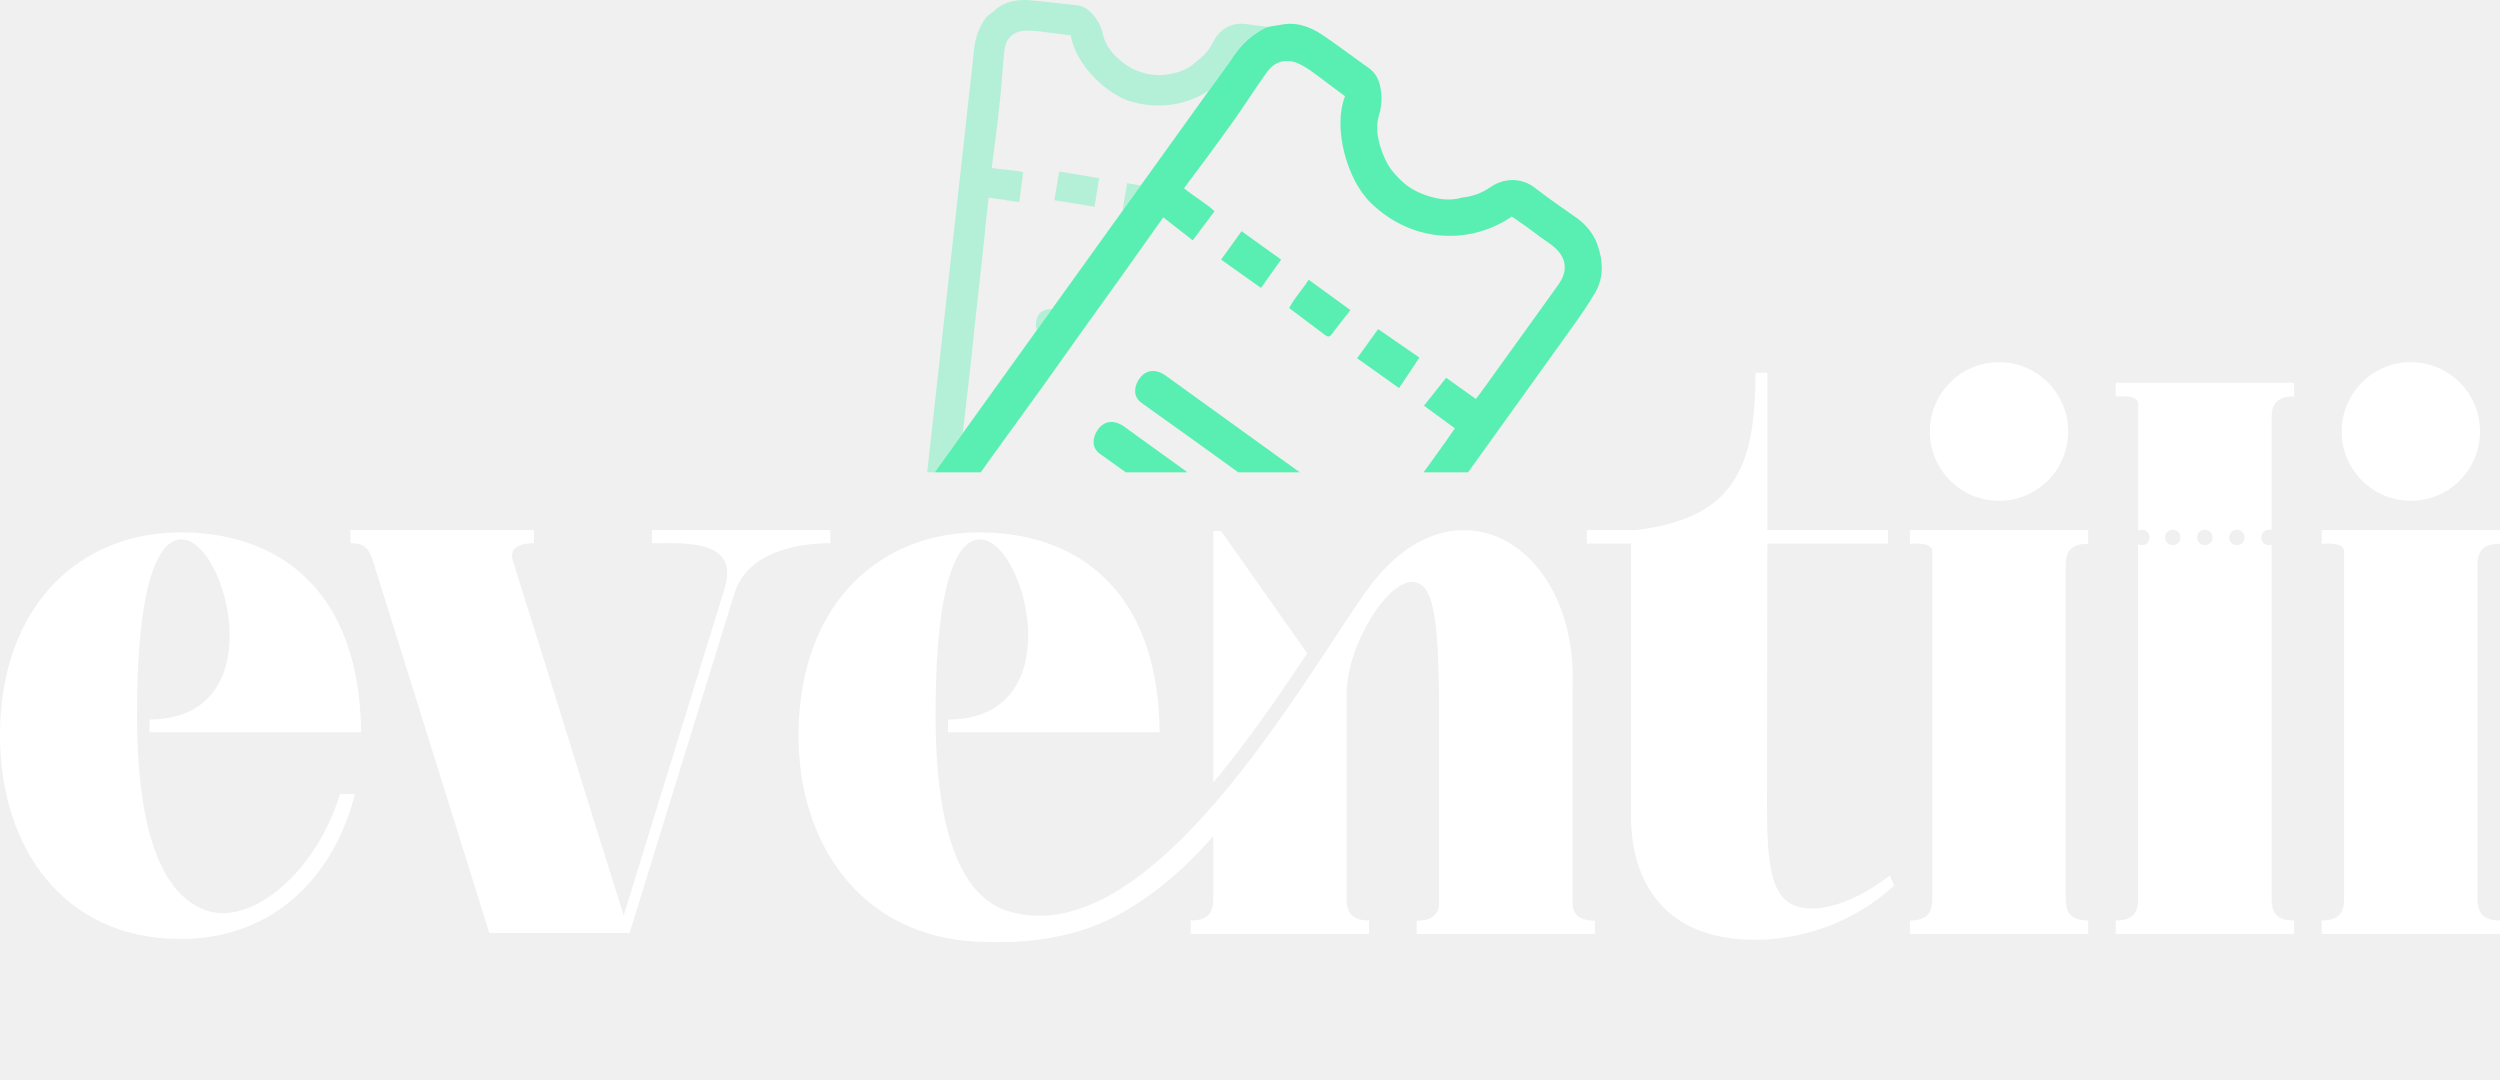
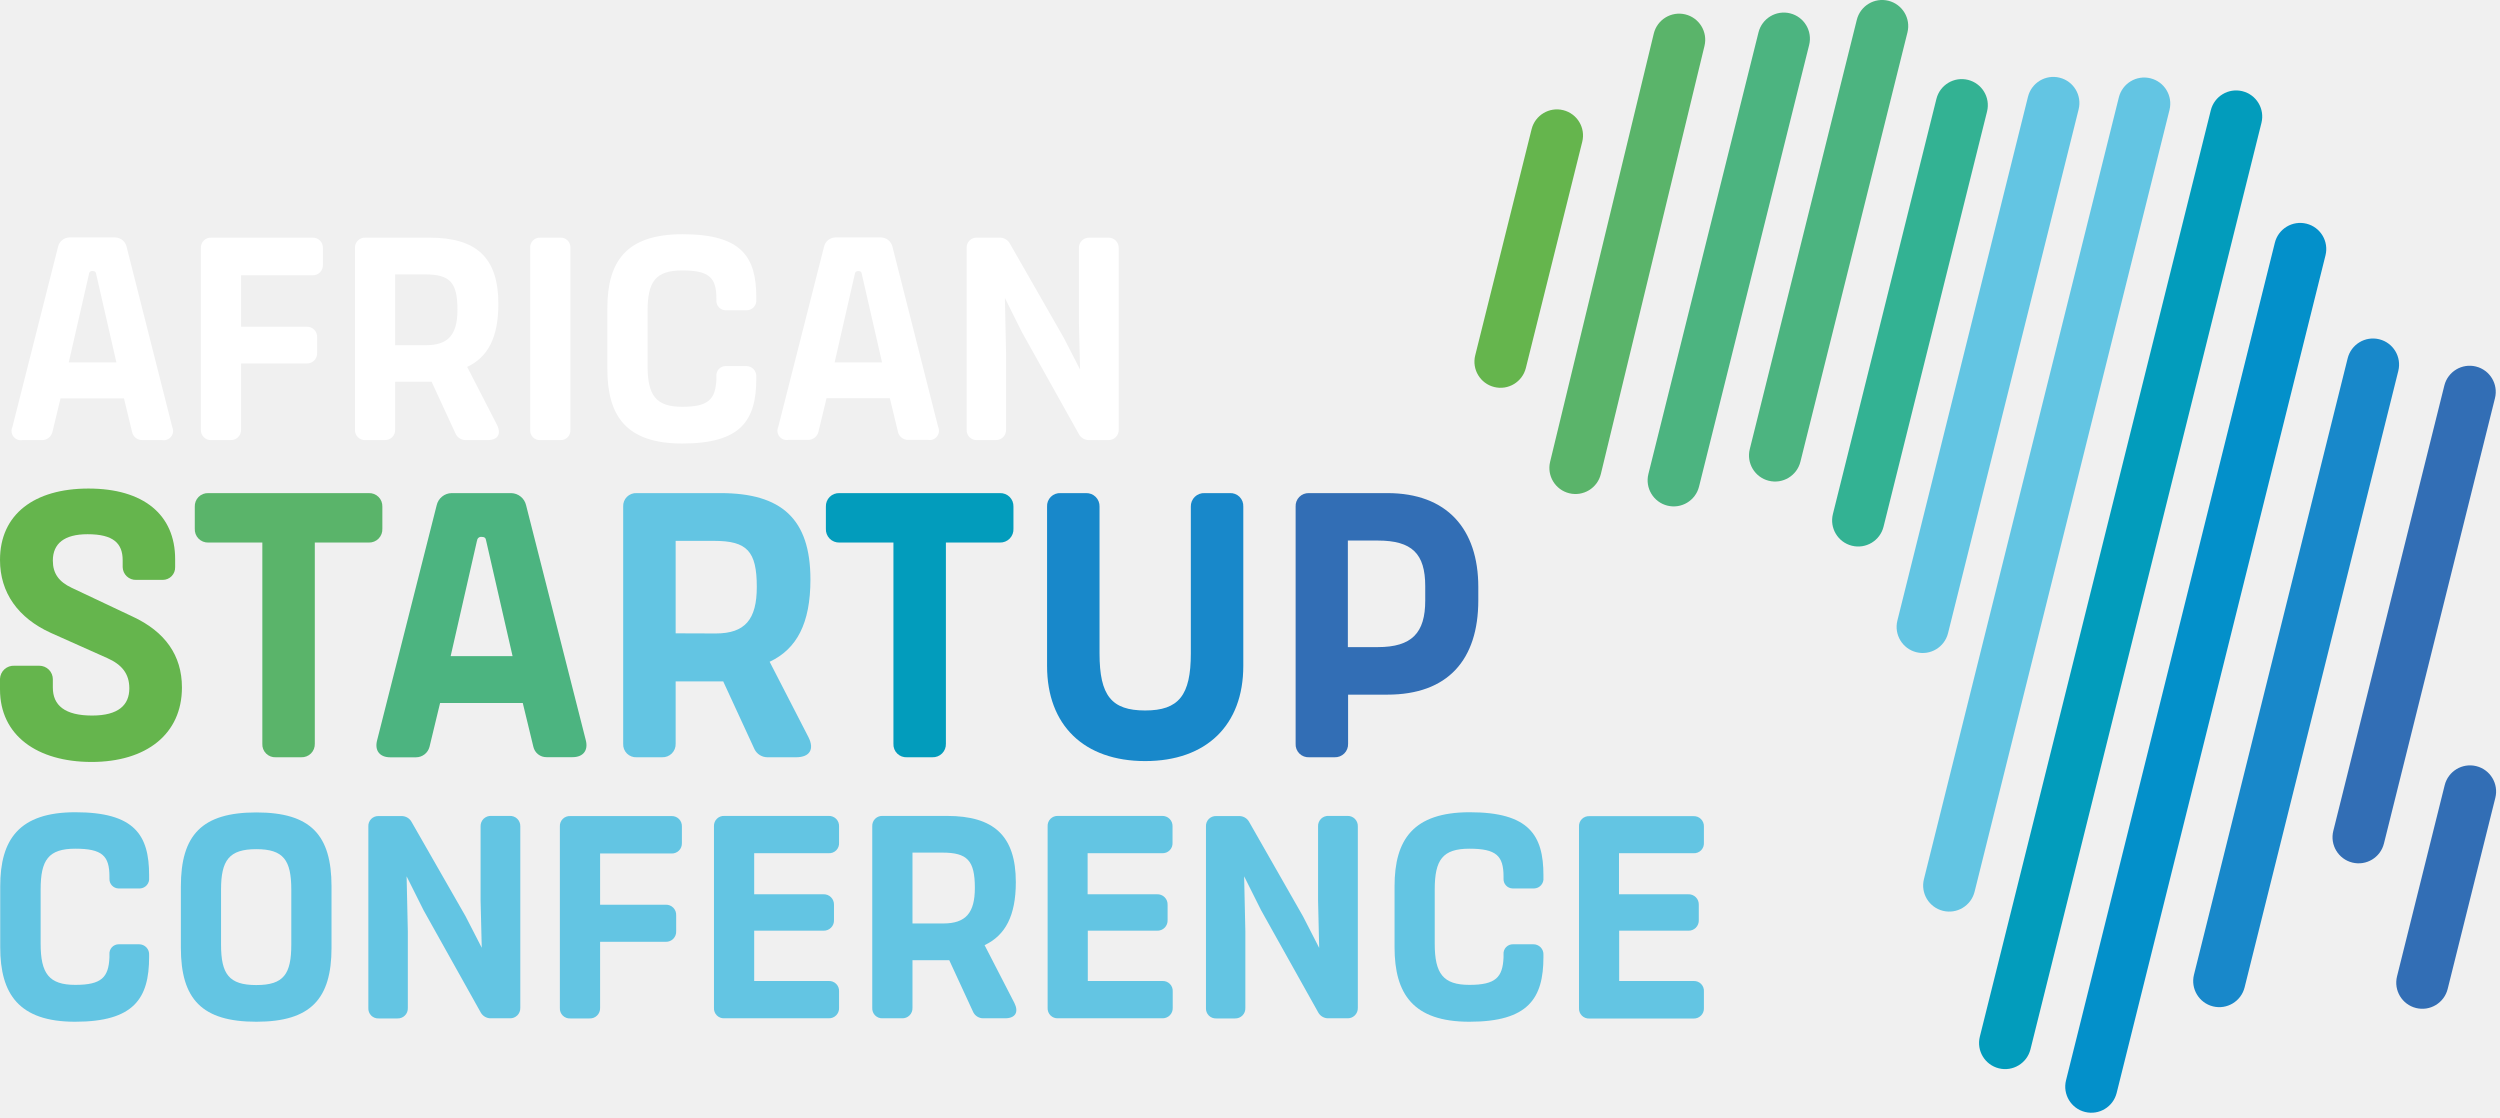
- <svg xmlns="http://www.w3.org/2000/svg" width="220" height="95" viewBox="0 0 220 95" fill="none">
-   <g id="eventily  blanc">
-     <path id="Vector" d="M31.232 69.885C29.488 76.821 24.33 82.629 15.891 82.629C5.494 82.629 0 74.472 0 64.753C0 54.319 5.789 48.141 13.362 47.03C14.967 46.794 16.753 46.799 18.36 46.994C25.893 47.909 31.671 53.189 31.778 64.439H13.152V63.314C24.048 63.314 20.073 47.844 16.116 47.472C14.091 47.281 12.056 50.792 12.056 62.896C12.056 68.42 12.648 78.411 18.324 80.171C22.209 81.374 27.852 76.725 29.912 69.885H31.232Z" fill="white" />
-     <path id="Vector_2" d="M43.061 82.101L32.822 49.371C32.405 48.034 31.811 47.802 30.844 47.802V46.647H46.984V47.802C45.857 47.802 44.748 48.142 45.138 49.373C49.788 64.118 50.236 65.812 54.885 80.557C59.19 66.624 59.455 65.74 63.759 51.807C65.105 47.448 60.284 47.802 57.375 47.802V46.647H73.069V47.802C69.857 47.802 65.708 48.724 64.626 52.225L55.405 82.102H43.06L43.061 82.101Z" fill="white" />
-     <path id="Vector_3" d="M70.27 64.753C70.27 54.319 76.059 48.141 83.632 47.03C85.237 46.794 87.023 46.8 88.631 46.994C96.163 47.909 101.943 53.189 102.048 64.439H83.424V63.314C94.319 63.314 90.344 47.844 86.387 47.472C84.362 47.281 82.327 50.793 82.327 62.896C82.327 68.39 82.929 78.391 88.69 80.171C101.205 84.035 114.566 60.006 120.126 52.172C127.759 41.228 138.932 47.878 138.383 60.553V79.459C138.383 80.738 139.395 81.028 140.36 81.028V82.184H124.665V81.028C125.793 81.028 126.644 80.594 126.644 79.459C126.644 74.809 126.644 68.975 126.642 64.325V63.25C126.642 54.301 126.163 51.541 124.487 51.229C122.238 50.81 118.508 56.775 118.508 61.001V79.04C118.508 80.226 118.866 81.002 120.485 81.002V82.184H104.791V81.002C106.408 81.002 106.768 80.226 106.768 79.04V73.571C103.777 77.061 99.9 80.167 96.001 81.587C92.796 82.755 89.399 83.03 86.013 82.872C75.722 82.39 70.271 74.215 70.271 64.753H70.27ZM106.767 46.729H107.454L108.446 48.136L111.715 52.776L114.209 56.316L115.034 57.488C112.7 61.012 109.867 65.148 106.767 68.866V46.729Z" fill="white" />
-     <path id="Vector_4" d="M154.482 32.8H155.524V46.645H166.152V47.834H155.524C155.524 55.657 155.497 63.456 155.497 71.267C155.497 76.043 155.947 78.46 157.432 79.433C158.987 80.453 162.327 80.095 166.3 77.051L166.689 77.91C162.911 81.465 157.495 83.149 152.595 82.605C145.918 81.862 143.289 76.938 143.541 71.005V47.834H139.642V46.645H143.971C152.663 45.606 154.482 41.083 154.482 32.8Z" fill="white" />
-     <path id="Vector_5" d="M181.783 79.041C181.783 80.227 182.143 81.003 183.76 81.003V82.186H168.067V81.003C169.684 81.003 170.045 80.227 170.045 79.041V48.528C170.045 47.672 168.399 47.85 168.067 47.85V46.645H183.76V47.85C182.085 47.85 181.783 48.696 181.783 49.749V79.041ZM175.914 31.87C179.277 31.87 182.002 34.602 182.002 37.97C182.002 41.339 179.277 44.07 175.914 44.07C172.551 44.07 169.827 41.339 169.827 37.97C169.827 34.602 172.553 31.87 175.914 31.87Z" fill="white" />
-     <path id="Vector_6" d="M218.023 79.041C218.023 80.227 218.382 81.003 220 81.003V82.186H204.306V81.003C205.924 81.003 206.285 80.227 206.285 79.041V48.528C206.285 47.672 204.638 47.85 204.306 47.85V46.645H220V47.85C218.324 47.85 218.023 48.696 218.023 49.749V79.041ZM212.154 31.87C215.516 31.87 218.242 34.602 218.242 37.97C218.242 41.339 215.516 44.07 212.154 44.07C208.791 44.07 206.067 41.339 206.067 37.97C206.067 34.602 208.792 31.87 212.154 31.87Z" fill="white" />
-     <path id="Vector_7" d="M201.88 34.883V33.679H186.187V34.883C186.517 34.883 188.164 34.706 188.164 35.562V46.702C188.261 46.648 188.373 46.614 188.493 46.614C188.867 46.614 189.171 46.917 189.171 47.293C189.171 47.669 188.868 47.972 188.493 47.972C188.374 47.972 188.262 47.938 188.164 47.884V47.972H188.148V79.431C188.064 80.394 187.62 81.004 186.187 81.004V82.187H201.88V81.004C200.364 81.004 199.953 80.323 199.908 79.26V47.972H199.903V47.927C199.829 47.955 199.75 47.972 199.666 47.972C199.293 47.972 198.989 47.669 198.989 47.293C198.989 46.917 199.291 46.614 199.666 46.614C199.75 46.614 199.83 46.631 199.903 46.659V36.783C199.903 35.731 200.203 34.883 201.88 34.883ZM191.202 47.971C190.828 47.971 190.524 47.667 190.524 47.292C190.524 46.916 190.827 46.613 191.202 46.613C191.576 46.613 191.879 46.916 191.879 47.292C191.879 47.667 191.576 47.971 191.202 47.971ZM194.024 47.971C193.65 47.971 193.346 47.667 193.346 47.292C193.346 46.916 193.649 46.613 194.024 46.613C194.398 46.613 194.701 46.916 194.701 47.292C194.701 47.667 194.398 47.971 194.024 47.971ZM196.845 47.971C196.472 47.971 196.168 47.667 196.168 47.292C196.168 46.916 196.471 46.613 196.845 46.613C197.22 46.613 197.523 46.916 197.523 47.292C197.523 47.667 197.22 47.971 196.845 47.971Z" fill="white" />
-     <g id="Group" opacity="0.4">
-       <path id="Vector_8" d="M96.726 15.682C95.57 15.488 94.388 15.29 93.213 15.094C93.073 15.925 92.929 16.771 92.784 17.622C93.944 17.81 95.115 17.999 96.315 18.192C96.454 17.341 96.59 16.509 96.726 15.682Z" fill="#59EFB2" />
-       <path id="Vector_9" d="M85.368 32.533C85.556 30.85 85.722 29.164 85.904 27.479C86.074 25.908 86.256 24.337 86.425 22.766C86.616 21.003 86.798 19.239 86.993 17.385C87.907 17.523 88.772 17.651 89.696 17.79C89.816 16.88 89.924 16.052 90.041 15.148C89.171 14.949 88.258 14.948 87.269 14.785C87.392 13.837 87.521 12.889 87.636 11.939C87.781 10.743 87.929 9.546 88.046 8.346C88.173 7.054 88.241 5.756 88.384 4.466C88.444 3.923 88.62 3.405 89.123 3.049C89.595 2.714 90.12 2.684 90.648 2.695C91.155 2.707 91.66 2.789 92.166 2.851C92.857 2.935 93.549 3.029 94.236 3.117C94.586 5.581 97.35 8.362 99.689 8.983C102.22 9.655 104.561 9.158 106.366 7.975C107.137 6.903 107.924 5.842 108.67 4.753C109.351 3.759 110.239 3.005 111.288 2.459C111.374 2.415 111.465 2.382 111.559 2.356C110.907 2.286 110.258 2.208 109.609 2.115C108.324 1.931 107.267 2.662 106.781 3.652C106.435 4.356 105.988 4.903 105.317 5.375C104.557 6.153 103.552 6.463 102.437 6.587C101.563 6.685 100.746 6.494 99.975 6.193C99.391 5.965 98.844 5.564 98.377 5.134C97.781 4.584 97.268 3.922 97.083 3.105C96.909 2.333 96.562 1.674 96.025 1.115C95.671 0.747 95.244 0.51 94.714 0.457C93.349 0.321 91.989 0.13 90.622 0.021C89.485 -0.07 88.4 0.122 87.507 0.93C87.23 1.181 86.866 1.371 86.669 1.673C86.132 2.498 85.796 3.408 85.708 4.407C85.607 5.547 85.462 6.685 85.336 7.824C84.534 15.048 83.733 22.272 82.932 29.496C82.485 33.519 82.036 37.541 81.591 41.564H82.235C83.066 40.406 83.899 39.248 84.73 38.09C84.94 36.238 85.162 34.387 85.367 32.535L85.368 32.533Z" fill="#59EFB2" />
-       <g id="Group_2">
-         <path id="Vector_10" d="M100.387 16.324C99.987 16.255 99.587 16.186 99.183 16.117C99.093 16.935 98.847 17.738 98.821 18.504C99.343 17.777 99.866 17.05 100.388 16.324H100.387Z" fill="#59EFB2" />
-         <path id="Vector_11" d="M102.372 19.129C102.356 19.153 102.341 19.175 102.324 19.197C102.349 19.183 102.368 19.164 102.386 19.14C102.381 19.136 102.377 19.133 102.372 19.129Z" fill="#59EFB2" />
-       </g>
-       <path id="Vector_12" d="M92.574 27.198C91.792 27.155 91.254 27.572 91.17 28.37C91.146 28.606 91.163 28.846 91.235 29.061C91.682 28.441 92.127 27.819 92.574 27.198Z" fill="#59EFB2" />
-     </g>
-     <g id="Group_3">
-       <path id="Vector_13" d="M102.59 33.061C101.682 32.407 100.765 32.524 100.2 33.424C99.794 34.07 99.702 34.918 100.457 35.458C102.082 36.617 103.706 37.775 105.325 38.94C106.539 39.813 107.75 40.689 108.963 41.563H114.377C113.551 40.97 112.725 40.374 111.9 39.778C108.797 37.539 105.695 35.297 102.59 33.061Z" fill="#59EFB2" />
-       <path id="Vector_14" d="M96.544 37.909C96.138 38.555 96.046 39.403 96.801 39.942C97.558 40.482 98.312 41.023 99.069 41.564H104.502C102.647 40.225 100.792 38.884 98.934 37.547C98.025 36.892 97.109 37.01 96.544 37.91V37.909Z" fill="#59EFB2" />
-       <path id="Vector_15" d="M113.449 27.11C114.481 27.887 115.437 28.602 116.388 29.323C116.935 29.739 116.993 29.733 117.381 29.152C117.403 29.119 117.429 29.089 117.453 29.059C117.91 28.474 118.368 27.889 118.839 27.287C117.563 26.361 116.384 25.507 115.161 24.619C114.608 25.491 113.877 26.253 113.449 27.11Z" fill="#59EFB2" />
-       <path id="Vector_16" d="M119.425 31.527C120.665 32.409 121.847 33.249 123.116 34.153C123.715 33.255 124.285 32.403 124.91 31.467C123.724 30.65 122.506 29.811 121.275 28.962C120.68 29.789 120.054 30.657 119.425 31.529V31.527Z" fill="#59EFB2" />
-       <path id="Vector_17" d="M109.257 20.346C108.666 21.168 108.063 22.006 107.458 22.848C108.611 23.666 109.775 24.491 110.967 25.337C111.568 24.492 112.154 23.666 112.737 22.845C111.593 22.023 110.421 21.181 109.257 20.346Z" fill="#59EFB2" />
-       <path id="Vector_18" d="M140.573 21.524C140.241 20.606 139.6 19.768 138.733 19.168C137.488 18.308 136.252 17.436 135.053 16.514C133.816 15.562 132.278 15.701 131.185 16.451C130.409 16.984 129.617 17.292 128.636 17.39C127.383 17.755 126.147 17.484 124.906 16.955C123.933 16.541 123.19 15.857 122.558 15.085C122.081 14.502 121.745 13.757 121.509 13.031C121.208 12.102 121.062 11.105 121.35 10.141C121.623 9.23 121.647 8.336 121.414 7.431C121.261 6.836 120.954 6.336 120.429 5.967C119.08 5.017 117.768 4.013 116.402 3.091C115.263 2.323 114.015 1.881 112.604 2.2C112.165 2.299 111.673 2.282 111.289 2.482C110.24 3.028 109.353 3.782 108.671 4.776C107.893 5.911 107.071 7.017 106.268 8.134C101.173 15.227 96.078 22.319 90.982 29.411C88.072 33.462 85.161 37.512 82.252 41.563H86.308C86.627 41.113 86.946 40.662 87.269 40.214C88.754 38.149 90.259 36.099 91.744 34.033C92.933 32.381 94.1 30.714 95.284 29.057C96.387 27.511 97.502 25.974 98.606 24.429C99.844 22.694 101.074 20.955 102.37 19.128C103.247 19.813 104.075 20.458 104.963 21.15C105.624 20.266 106.225 19.464 106.881 18.587C106.087 17.864 105.131 17.323 104.191 16.568C104.879 15.646 105.572 14.729 106.252 13.804C107.108 12.636 107.969 11.472 108.799 10.284C109.693 9.005 110.529 7.687 111.439 6.419C111.822 5.886 112.31 5.447 113.047 5.372C113.74 5.301 114.306 5.579 114.851 5.904C115.376 6.216 115.856 6.602 116.348 6.966C117.024 7.464 117.692 7.969 118.359 8.469C117.274 11.258 118.531 15.806 120.615 17.84C124.401 21.534 129.567 21.464 133.043 19.051C133.474 19.352 133.927 19.663 134.373 19.984C134.788 20.283 135.189 20.604 135.606 20.899C136.316 21.398 137.103 21.848 137.494 22.648C137.895 23.466 137.674 24.292 137.158 25.016C135.881 26.809 134.59 28.592 133.305 30.379C132.296 31.783 131.286 33.188 130.275 34.59C130.163 34.745 130.043 34.894 129.875 35.111C128.954 34.454 128.069 33.822 127.262 33.246C126.593 34.088 125.954 34.89 125.308 35.7C126.244 36.384 127.112 37.019 128.025 37.688C127.721 38.131 127.464 38.52 127.193 38.898C126.555 39.786 125.915 40.675 125.277 41.563H129.19C132.244 37.314 135.297 33.066 138.344 28.812C139.05 27.826 139.744 26.824 140.36 25.78C141.163 24.42 141.072 22.914 140.569 21.523L140.573 21.524Z" fill="#59EFB2" />
-     </g>
+ <svg xmlns="http://www.w3.org/2000/svg" width="537" height="240" viewBox="0 0 537 240" fill="none">
+   <g clip-path="url(#clip0_5_2)">
+     <path d="M27.19 53L37 91.73C37.152 92.062 37.209 92.429 37.167 92.791C37.126 93.154 36.985 93.498 36.762 93.786C36.538 94.075 36.24 94.296 35.9 94.427C35.559 94.558 35.189 94.594 34.83 94.53H30.55C30.041 94.537 29.547 94.367 29.149 94.05C28.752 93.732 28.476 93.287 28.37 92.79L26.63 85.58H13L11.26 92.79C11.14 93.29 10.854 93.734 10.449 94.05C10.044 94.366 9.544 94.535 9.03 94.53H4.83C4.471 94.594 4.101 94.558 3.76 94.427C3.42 94.296 3.122 94.075 2.898 93.786C2.675 93.498 2.534 93.154 2.492 92.791C2.45 92.429 2.508 92.062 2.66 91.73L12.47 53C12.596 52.444 12.903 51.947 13.343 51.584C13.783 51.222 14.331 51.017 14.9 51H24.71C25.288 51.008 25.846 51.209 26.296 51.572C26.745 51.934 27.06 52.437 27.19 53ZM19.12 58.84L14.77 77.84H25L20.65 58.84C20.59 58.4 20.4 58.22 19.9 58.22C19.804 58.2 19.704 58.203 19.609 58.227C19.513 58.251 19.425 58.297 19.35 58.361C19.275 58.424 19.215 58.504 19.175 58.594C19.135 58.684 19.116 58.782 19.12 58.88V58.84Z" fill="white" />
+     <path d="M67.12 59.13H51.78V70.18H65.88C66.182 70.17 66.483 70.223 66.763 70.335C67.044 70.448 67.298 70.618 67.509 70.835C67.719 71.051 67.883 71.309 67.988 71.593C68.093 71.876 68.138 72.178 68.12 72.48V75.77C68.138 76.072 68.093 76.374 67.988 76.657C67.883 76.941 67.719 77.199 67.509 77.415C67.298 77.632 67.044 77.802 66.763 77.915C66.483 78.027 66.182 78.08 65.88 78.07H51.78V92.29C51.79 92.591 51.738 92.891 51.625 93.171C51.513 93.451 51.344 93.704 51.129 93.915C50.913 94.125 50.656 94.289 50.374 94.395C50.092 94.501 49.791 94.547 49.49 94.53H45.39C45.092 94.546 44.793 94.499 44.514 94.392C44.236 94.285 43.982 94.12 43.771 93.909C43.56 93.698 43.395 93.445 43.288 93.166C43.181 92.887 43.134 92.588 43.15 92.29V53.29C43.133 52.991 43.179 52.692 43.285 52.413C43.391 52.133 43.556 51.879 43.767 51.667C43.979 51.456 44.233 51.291 44.513 51.185C44.792 51.079 45.091 51.033 45.39 51.05H67.12C67.418 51.037 67.715 51.087 67.992 51.195C68.27 51.303 68.522 51.467 68.732 51.678C68.943 51.888 69.107 52.14 69.216 52.418C69.323 52.696 69.373 52.992 69.36 53.29V56.89C69.371 57.187 69.321 57.483 69.212 57.76C69.104 58.037 68.939 58.289 68.729 58.499C68.519 58.709 68.267 58.874 67.99 58.982C67.713 59.091 67.417 59.141 67.12 59.13Z" fill="white" />
+     <path d="M78.49 51.05H92.27C102.27 51.05 107.05 55.27 107.05 65.27C107.05 72.48 104.82 76.7 100.35 78.81L106.74 91.23C107.74 93.23 106.93 94.53 104.74 94.53H100C99.562 94.526 99.134 94.402 98.761 94.171C98.389 93.94 98.088 93.611 97.89 93.22L92.71 82H84.88V92.29C84.891 92.586 84.841 92.882 84.733 93.158C84.625 93.434 84.462 93.685 84.252 93.895C84.043 94.105 83.793 94.27 83.517 94.379C83.242 94.489 82.946 94.54 82.65 94.53H78.49C78.192 94.546 77.893 94.499 77.614 94.392C77.335 94.285 77.082 94.12 76.871 93.909C76.66 93.698 76.495 93.445 76.388 93.166C76.281 92.887 76.234 92.588 76.25 92.29V53.29C76.233 52.991 76.278 52.692 76.385 52.413C76.491 52.133 76.656 51.879 76.867 51.667C77.079 51.456 77.333 51.291 77.613 51.185C77.892 51.079 78.191 51.033 78.49 51.05ZM91.49 74.15C96.33 74.15 98.26 71.86 98.26 66.52C98.26 60.62 96.64 58.94 91.26 58.94H84.88V74.15H91.49Z" fill="white" />
+     <path d="M122.52 53.23V92.35C122.537 92.641 122.493 92.932 122.39 93.204C122.286 93.477 122.126 93.724 121.92 93.93C121.714 94.136 121.467 94.296 121.195 94.4C120.922 94.503 120.631 94.547 120.34 94.53H116.06C115.769 94.547 115.478 94.503 115.205 94.4C114.933 94.296 114.686 94.136 114.48 93.93C114.274 93.724 114.114 93.477 114.01 93.204C113.907 92.932 113.863 92.641 113.88 92.35V53.23C113.863 52.939 113.907 52.648 114.01 52.376C114.114 52.103 114.274 51.856 114.48 51.65C114.686 51.444 114.933 51.284 115.205 51.18C115.478 51.077 115.769 51.032 116.06 51.05H120.34C120.631 51.032 120.922 51.077 121.195 51.18C121.467 51.284 121.714 51.444 121.92 51.65C122.126 51.856 122.286 52.103 122.39 52.376C122.493 52.648 122.537 52.939 122.52 53.23Z" fill="white" />
+     <path d="M160.46 66.64H155.8C155.535 66.63 155.274 66.567 155.033 66.455C154.792 66.343 154.576 66.184 154.398 65.987C154.219 65.791 154.081 65.561 153.992 65.311C153.903 65.061 153.865 64.795 153.88 64.53V64.09C153.88 59.62 152.32 58.09 146.55 58.09C140.78 58.09 139.1 60.51 139.1 66.85V78.56C139.1 84.96 140.9 87.38 146.55 87.38C152.2 87.38 153.69 85.77 153.88 81.48V80.8C153.856 80.519 153.891 80.236 153.984 79.97C154.077 79.704 154.225 79.461 154.419 79.256C154.612 79.051 154.847 78.889 155.108 78.781C155.368 78.674 155.648 78.622 155.93 78.63H160.27C160.567 78.625 160.862 78.682 161.136 78.797C161.41 78.912 161.657 79.082 161.862 79.297C162.067 79.513 162.225 79.768 162.326 80.047C162.427 80.326 162.469 80.624 162.45 80.92V81.36C162.45 90.24 159.22 95.27 146.55 95.27C134.44 95.27 130.46 89.27 130.46 79.27V66.21C130.46 56.21 134.46 50.31 146.61 50.31C159.34 50.31 162.45 55.21 162.45 63.85V64.4C162.473 64.679 162.439 64.96 162.351 65.226C162.262 65.492 162.121 65.737 161.935 65.946C161.749 66.156 161.522 66.325 161.268 66.444C161.015 66.564 160.74 66.63 160.46 66.64Z" fill="white" />
+     <path d="M191.7 53L201.51 91.69C201.662 92.022 201.72 92.389 201.678 92.751C201.636 93.114 201.495 93.458 201.272 93.746C201.048 94.034 200.75 94.256 200.41 94.387C200.069 94.519 199.699 94.554 199.34 94.49H195.05C194.543 94.494 194.051 94.323 193.655 94.006C193.26 93.689 192.986 93.246 192.88 92.75L191.14 85.54H177.54L175.8 92.75C175.68 93.251 175.392 93.697 174.985 94.013C174.578 94.329 174.075 94.497 173.56 94.49H169.34C168.981 94.554 168.611 94.519 168.27 94.387C167.93 94.256 167.632 94.034 167.408 93.746C167.185 93.458 167.045 93.114 167.003 92.751C166.96 92.389 167.018 92.022 167.17 91.69L177 53C177.124 52.445 177.429 51.948 177.867 51.586C178.306 51.223 178.852 51.017 179.42 51H189.23C189.805 51.012 190.361 51.214 190.808 51.577C191.255 51.939 191.569 52.44 191.7 53ZM183.62 58.84L179.28 77.84H189.46L185.11 58.84C185.05 58.4 184.87 58.22 184.37 58.22C184.276 58.207 184.181 58.215 184.09 58.242C183.999 58.269 183.915 58.316 183.844 58.378C183.773 58.441 183.716 58.518 183.677 58.605C183.639 58.691 183.619 58.785 183.62 58.88V58.84Z" fill="white" />
+     <path d="M234.05 51.05H238C238.302 51.032 238.604 51.077 238.887 51.182C239.171 51.287 239.429 51.451 239.645 51.661C239.862 51.872 240.032 52.126 240.145 52.407C240.257 52.687 240.31 52.988 240.3 53.29V92.29C240.31 92.592 240.257 92.893 240.145 93.173C240.032 93.454 239.862 93.708 239.645 93.918C239.429 94.129 239.171 94.293 238.887 94.398C238.604 94.503 238.302 94.548 238 94.53H233.8C233.395 94.514 233 94.398 232.651 94.192C232.302 93.986 232.01 93.697 231.8 93.35L219.51 71.35L215.85 64L216.1 75.74V92.29C216.111 92.586 216.061 92.882 215.953 93.158C215.845 93.434 215.681 93.685 215.472 93.895C215.263 94.105 215.013 94.27 214.737 94.379C214.462 94.489 214.166 94.54 213.87 94.53H209.87C209.572 94.546 209.274 94.499 208.996 94.392C208.717 94.285 208.464 94.12 208.254 93.909C208.044 93.697 207.88 93.444 207.774 93.165C207.668 92.886 207.623 92.588 207.64 92.29V53.29C207.623 52.992 207.668 52.694 207.774 52.415C207.88 52.136 208.044 51.883 208.254 51.671C208.464 51.46 208.717 51.295 208.996 51.188C209.274 51.081 209.572 51.034 209.87 51.05H214.87C215.275 51.066 215.67 51.182 216.019 51.388C216.368 51.594 216.66 51.883 216.87 52.23L228.52 72.6L232 79.37L231.75 69.19V53.29C231.74 52.988 231.793 52.687 231.905 52.407C232.018 52.126 232.188 51.872 232.405 51.661C232.621 51.451 232.879 51.287 233.163 51.182C233.446 51.077 233.748 51.032 234.05 51.05Z" fill="white" />
+     <path d="M37.62 120.1V121.81C37.632 122.169 37.572 122.526 37.442 122.86C37.313 123.195 37.117 123.5 36.867 123.757C36.616 124.013 36.316 124.217 35.985 124.355C35.654 124.493 35.299 124.563 34.94 124.56H29.27C28.897 124.575 28.524 124.515 28.175 124.384C27.825 124.253 27.505 124.054 27.233 123.798C26.961 123.542 26.743 123.234 26.591 122.893C26.44 122.551 26.358 122.183 26.35 121.81V120.35C26.35 116.7 24.35 114.75 18.81 114.75C13.81 114.75 11.35 116.75 11.35 120.43C11.35 123.18 12.65 124.97 15.4 126.26L28.46 132.43C35.46 135.67 39.08 140.78 39.08 147.67C39.08 157.67 31.46 163.67 19.62 163.67C8 163.64 0 158 0 148.07V145.8C0.017 145.413 0.11 145.034 0.274 144.683C0.438 144.333 0.67 144.018 0.956 143.758C1.243 143.498 1.578 143.297 1.942 143.167C2.307 143.036 2.693 142.98 3.08 143H8.43C8.813 142.997 9.193 143.071 9.548 143.216C9.903 143.361 10.226 143.575 10.497 143.846C10.769 144.116 10.984 144.438 11.13 144.792C11.277 145.147 11.351 145.527 11.35 145.91V147.7C11.35 151.51 13.94 153.7 19.78 153.7C25.46 153.7 27.78 151.43 27.78 147.86C27.78 144.7 26.16 142.75 23.07 141.37L10.91 135.94C3.89 132.75 0 127.32 0 120.27C0 110.46 7.38 104.94 19 104.94C30.81 104.94 37.62 110.54 37.62 120.1Z" fill="#65B54D" />
+     <path d="M41.84 113.54V108.83C41.825 108.444 41.889 108.058 42.03 107.698C42.171 107.338 42.385 107.011 42.658 106.738C42.931 106.464 43.258 106.251 43.618 106.11C43.978 105.969 44.364 105.905 44.75 105.92H79.21C79.597 105.905 79.983 105.969 80.343 106.11C80.704 106.251 81.031 106.464 81.305 106.737C81.58 107.011 81.794 107.338 81.936 107.698C82.078 108.058 82.144 108.443 82.13 108.83V113.54C82.152 113.933 82.093 114.326 81.955 114.695C81.817 115.064 81.604 115.4 81.33 115.682C81.055 115.964 80.725 116.186 80.36 116.334C79.995 116.482 79.603 116.552 79.21 116.54H67.62V159.75C67.634 160.137 67.568 160.522 67.426 160.882C67.284 161.243 67.07 161.569 66.795 161.843C66.521 162.116 66.194 162.329 65.833 162.47C65.472 162.611 65.087 162.675 64.7 162.66H59.27C58.881 162.683 58.492 162.624 58.128 162.486C57.764 162.348 57.433 162.135 57.157 161.86C56.882 161.585 56.667 161.255 56.528 160.891C56.389 160.528 56.328 160.139 56.35 159.75V116.54H44.75C44.357 116.552 43.966 116.482 43.601 116.334C43.237 116.186 42.907 115.964 42.633 115.682C42.36 115.399 42.148 115.063 42.011 114.694C41.874 114.326 41.816 113.933 41.84 113.54Z" fill="#5AB46A" />
+     <path d="M113 108.51L125.83 159C126.4 161.19 125.26 162.64 122.99 162.64H117.4C116.738 162.65 116.093 162.43 115.576 162.018C115.058 161.606 114.699 161.027 114.56 160.38L112.29 151H94.53L92.26 160.41C92.095 161.057 91.72 161.63 91.193 162.039C90.666 162.449 90.017 162.671 89.35 162.67H83.83C81.56 162.67 80.43 161.22 81 159.03L93.8 108.52C93.967 107.792 94.373 107.14 94.953 106.669C95.532 106.198 96.253 105.935 97 105.92H109.81C110.553 105.938 111.27 106.202 111.847 106.671C112.424 107.139 112.83 107.786 113 108.51ZM102.46 116.13L96.8 140.94H110.1L104.42 116.13C104.34 115.56 104.1 115.32 103.42 115.32C103.304 115.308 103.187 115.319 103.076 115.354C102.965 115.388 102.862 115.445 102.774 115.521C102.686 115.597 102.615 115.69 102.564 115.795C102.513 115.9 102.485 116.014 102.48 116.13H102.46Z" fill="#4CB480" />
+     <path d="M136.78 105.92H154.78C167.84 105.92 174.08 111.43 174.08 124.48C174.08 133.89 171.16 139.4 165.32 142.15L173.67 158.37C174.97 160.96 173.92 162.66 171 162.66H164.84C164.268 162.659 163.707 162.5 163.22 162.199C162.733 161.899 162.338 161.47 162.08 160.96L155.35 146.37H145.13V159.75C145.144 160.137 145.078 160.522 144.936 160.882C144.794 161.242 144.58 161.569 144.305 161.843C144.031 162.116 143.704 162.329 143.343 162.47C142.982 162.611 142.597 162.675 142.21 162.66H136.78C136.391 162.683 136.002 162.624 135.638 162.486C135.274 162.348 134.943 162.135 134.667 161.86C134.392 161.585 134.177 161.255 134.038 160.891C133.899 160.528 133.838 160.139 133.86 159.75V108.83C133.838 108.441 133.899 108.052 134.038 107.689C134.177 107.325 134.392 106.995 134.667 106.72C134.943 106.445 135.274 106.232 135.638 106.094C136.002 105.956 136.391 105.897 136.78 105.92ZM153.72 136.07C160.04 136.07 162.56 133.07 162.56 126.07C162.56 118.37 160.45 116.18 153.4 116.18H145.13V136.04L153.72 136.07Z" fill="#63C5E3" />
+     <path d="M177.4 113.54V108.83C177.384 108.444 177.449 108.058 177.59 107.698C177.731 107.338 177.944 107.011 178.218 106.738C178.491 106.464 178.818 106.251 179.178 106.11C179.538 105.969 179.924 105.905 180.31 105.92H214.77C215.157 105.905 215.542 105.969 215.903 106.11C216.264 106.251 216.591 106.464 216.865 106.737C217.14 107.011 217.354 107.338 217.496 107.698C217.638 108.058 217.704 108.443 217.69 108.83V113.54C217.712 113.933 217.653 114.326 217.515 114.695C217.377 115.064 217.164 115.4 216.89 115.682C216.615 115.964 216.285 116.186 215.92 116.334C215.555 116.482 215.163 116.552 214.77 116.54H203.18V159.75C203.194 160.137 203.128 160.522 202.986 160.882C202.844 161.243 202.63 161.569 202.355 161.843C202.081 162.116 201.754 162.329 201.393 162.47C201.032 162.611 200.647 162.675 200.26 162.66H194.83C194.441 162.683 194.052 162.624 193.688 162.486C193.324 162.348 192.993 162.135 192.717 161.86C192.442 161.585 192.227 161.255 192.088 160.891C191.949 160.528 191.888 160.139 191.91 159.75V116.54H180.31C179.917 116.552 179.526 116.482 179.161 116.334C178.797 116.186 178.467 115.964 178.193 115.682C177.92 115.399 177.708 115.063 177.571 114.694C177.434 114.326 177.376 113.933 177.4 113.54Z" fill="#029CBC" />
+     <path d="M227.82 105.92H233.26C233.647 105.905 234.033 105.969 234.393 106.11C234.754 106.251 235.081 106.464 235.355 106.737C235.63 107.011 235.844 107.337 235.986 107.698C236.128 108.058 236.194 108.443 236.18 108.83V140.37C236.18 149.45 238.77 152.61 245.98 152.61C253.19 152.61 255.79 149.37 255.79 140.37V108.83C255.778 108.437 255.848 108.046 255.996 107.681C256.144 107.317 256.366 106.987 256.648 106.713C256.931 106.44 257.267 106.228 257.636 106.091C258.004 105.954 258.398 105.896 258.79 105.92H264.14C264.529 105.897 264.918 105.956 265.282 106.094C265.646 106.232 265.977 106.445 266.253 106.72C266.528 106.995 266.743 107.325 266.882 107.689C267.021 108.052 267.082 108.441 267.06 108.83V143.05C267.06 155.77 259.12 163.48 245.98 163.48C232.84 163.48 224.91 155.77 224.91 143.05V108.83C224.888 108.442 224.949 108.054 225.087 107.691C225.226 107.328 225.439 106.999 225.714 106.724C225.989 106.449 226.318 106.236 226.681 106.097C227.044 105.959 227.432 105.898 227.82 105.92Z" fill="#1888CA" />
+     <path d="M281.17 105.92H298C310.81 105.92 317.54 113.62 317.54 126.1V128.94C317.54 141.75 310.98 149.21 298 149.21H289.57V159.75C289.586 160.137 289.521 160.523 289.379 160.884C289.238 161.245 289.023 161.572 288.749 161.846C288.474 162.119 288.146 162.333 287.785 162.473C287.424 162.613 287.037 162.677 286.65 162.66H281.22C280.831 162.683 280.442 162.624 280.078 162.486C279.714 162.348 279.383 162.135 279.107 161.86C278.832 161.585 278.617 161.255 278.478 160.891C278.339 160.528 278.278 160.139 278.3 159.75V108.83C278.279 108.446 278.338 108.061 278.474 107.701C278.61 107.341 278.82 107.014 279.091 106.74C279.361 106.466 279.686 106.251 280.044 106.11C280.402 105.969 280.785 105.904 281.17 105.92ZM295.93 139C303.3 139 306.14 135.92 306.14 129V125.92C306.14 118.92 303.3 116.11 295.93 116.11H289.52V139H295.93Z" fill="#326EB5" />
+     <path d="M30.09 190.84H25.44C25.174 190.831 24.912 190.769 24.67 190.658C24.428 190.546 24.211 190.388 24.031 190.191C23.851 189.994 23.713 189.764 23.623 189.513C23.534 189.262 23.495 188.996 23.51 188.73V188.3C23.51 183.83 21.96 182.3 16.18 182.3C10.4 182.3 8.73 184.72 8.73 191.05V202.73C8.73 209.13 10.53 211.55 16.18 211.55C21.83 211.55 23.32 209.93 23.51 205.65V205C23.486 204.723 23.521 204.445 23.61 204.182C23.7 203.92 23.844 203.679 24.032 203.475C24.22 203.27 24.449 203.108 24.703 202.997C24.958 202.886 25.232 202.829 25.51 202.83H29.86C30.157 202.827 30.452 202.885 30.725 203.001C30.999 203.117 31.245 203.288 31.449 203.504C31.653 203.721 31.81 203.977 31.91 204.256C32.01 204.536 32.051 204.834 32.03 205.13V205.56C32.03 214.44 28.8 219.47 16.13 219.47C4.02 219.47 0.05 213.47 0.05 203.47V190.37C0.05 180.37 4.05 174.47 16.19 174.47C28.93 174.47 32.03 179.38 32.03 188.01V188.57C32.057 188.848 32.029 189.128 31.945 189.394C31.861 189.66 31.725 189.906 31.544 190.118C31.362 190.33 31.14 190.504 30.89 190.628C30.641 190.752 30.368 190.824 30.09 190.84Z" fill="#63C5E3" />
+     <path d="M71.21 190.41V203.58C71.21 214.58 66.73 219.47 55.06 219.47C43.39 219.47 38.85 214.63 38.85 203.58V190.41C38.85 179.35 43.38 174.51 55.06 174.51C66.74 174.51 71.21 179.35 71.21 190.41ZM47.48 191.09V202.89C47.48 209.23 49.16 211.59 55.06 211.59C60.96 211.59 62.57 209.23 62.57 202.89V191.09C62.57 184.76 60.9 182.4 55.06 182.4C49.22 182.4 47.48 184.76 47.48 191.09Z" fill="#63C5E3" />
+     <path d="M105.55 175.26H109.46C109.761 175.242 110.062 175.286 110.345 175.391C110.627 175.496 110.885 175.658 111.101 175.868C111.318 176.078 111.488 176.33 111.602 176.61C111.715 176.889 111.769 177.189 111.76 177.49V216.49C111.77 216.792 111.717 217.093 111.605 217.373C111.492 217.654 111.322 217.908 111.105 218.119C110.889 218.329 110.631 218.493 110.347 218.598C110.064 218.703 109.762 218.748 109.46 218.73H105.3C104.895 218.714 104.5 218.598 104.151 218.392C103.802 218.186 103.51 217.897 103.3 217.55L91 195.55L87.34 188.23L87.6 200V216.52C87.613 216.818 87.564 217.115 87.456 217.392C87.347 217.67 87.183 217.922 86.972 218.132C86.762 218.343 86.51 218.507 86.232 218.615C85.954 218.724 85.658 218.773 85.36 218.76H81.36C81.061 218.777 80.762 218.731 80.483 218.625C80.203 218.519 79.949 218.354 79.737 218.143C79.526 217.931 79.361 217.677 79.255 217.397C79.148 217.118 79.103 216.819 79.12 216.52V177.52C79.104 177.222 79.151 176.924 79.258 176.646C79.365 176.367 79.53 176.114 79.741 175.904C79.953 175.694 80.206 175.53 80.485 175.424C80.764 175.318 81.062 175.273 81.36 175.29H86.36C86.765 175.304 87.161 175.42 87.51 175.626C87.859 175.832 88.152 176.122 88.36 176.47L100 196.81L103.48 203.58L103.23 193.39V177.49C103.221 177.187 103.275 176.885 103.39 176.605C103.505 176.324 103.677 176.07 103.895 175.86C104.114 175.65 104.374 175.488 104.659 175.385C104.944 175.281 105.248 175.239 105.55 175.26Z" fill="#63C5E3" />
+     <path d="M144.24 183.33H128.9V194.33H143C143.302 194.32 143.603 194.373 143.883 194.485C144.164 194.598 144.418 194.768 144.629 194.985C144.839 195.201 145.003 195.459 145.108 195.743C145.213 196.026 145.258 196.328 145.24 196.63V200C145.258 200.302 145.213 200.604 145.108 200.887C145.003 201.171 144.839 201.429 144.629 201.645C144.418 201.862 144.164 202.032 143.883 202.145C143.603 202.257 143.302 202.31 143 202.3H128.9V216.52C128.91 216.822 128.857 217.123 128.745 217.403C128.632 217.684 128.462 217.938 128.245 218.149C128.029 218.359 127.771 218.523 127.487 218.628C127.204 218.733 126.902 218.778 126.6 218.76H122.5C122.201 218.777 121.902 218.731 121.623 218.625C121.343 218.519 121.089 218.354 120.877 218.143C120.666 217.931 120.501 217.677 120.395 217.397C120.289 217.118 120.243 216.819 120.26 216.52V177.52C120.244 177.222 120.291 176.924 120.398 176.646C120.505 176.367 120.67 176.115 120.881 175.904C121.093 175.694 121.346 175.53 121.625 175.424C121.904 175.318 122.202 175.273 122.5 175.29H144.24C144.536 175.279 144.831 175.329 145.107 175.437C145.382 175.545 145.632 175.709 145.842 175.918C146.051 176.128 146.215 176.378 146.323 176.654C146.431 176.929 146.481 177.224 146.47 177.52V181.12C146.478 181.414 146.426 181.707 146.317 181.98C146.208 182.254 146.043 182.501 145.834 182.709C145.625 182.916 145.376 183.078 145.102 183.185C144.827 183.292 144.534 183.341 144.24 183.33Z" fill="#63C5E3" />
+     <path d="M178 183.27H162V192.09H176.84C177.145 192.074 177.451 192.123 177.736 192.232C178.022 192.342 178.281 192.509 178.498 192.725C178.714 192.941 178.883 193.2 178.994 193.485C179.105 193.77 179.154 194.075 179.14 194.38V197.61C179.156 197.916 179.107 198.222 178.997 198.509C178.887 198.795 178.718 199.055 178.501 199.271C178.285 199.488 178.025 199.657 177.739 199.767C177.452 199.877 177.146 199.926 176.84 199.91H162V210.72H178C178.297 210.704 178.594 210.751 178.872 210.857C179.15 210.964 179.402 211.128 179.612 211.338C179.822 211.548 179.986 211.8 180.093 212.078C180.199 212.356 180.246 212.653 180.23 212.95V216.49C180.243 216.787 180.194 217.083 180.086 217.36C179.979 217.636 179.815 217.888 179.606 218.098C179.396 218.309 179.145 218.474 178.869 218.582C178.593 218.691 178.297 218.741 178 218.73H155.6C155.301 218.747 155.002 218.701 154.723 218.595C154.443 218.489 154.189 218.324 153.977 218.113C153.766 217.901 153.601 217.647 153.495 217.367C153.389 217.088 153.343 216.789 153.36 216.49V177.49C153.344 177.192 153.391 176.894 153.498 176.616C153.605 176.337 153.77 176.084 153.981 175.874C154.193 175.664 154.446 175.5 154.725 175.394C155.004 175.288 155.302 175.243 155.6 175.26H178C178.296 175.249 178.591 175.299 178.866 175.407C179.142 175.515 179.392 175.679 179.602 175.888C179.811 176.098 179.975 176.348 180.083 176.623C180.191 176.899 180.241 177.194 180.23 177.49V181C180.252 181.3 180.209 181.602 180.105 181.884C180.002 182.167 179.839 182.424 179.628 182.639C179.417 182.854 179.163 183.021 178.882 183.13C178.601 183.239 178.301 183.286 178 183.27Z" fill="#63C5E3" />
+     <path d="M189.63 175.26H203.42C213.42 175.26 218.2 179.48 218.2 189.48C218.2 196.68 215.96 200.91 211.49 203.02L217.89 215.44C218.89 217.44 218.07 218.73 215.89 218.73H211.17C210.733 218.727 210.305 218.604 209.933 218.375C209.561 218.146 209.259 217.819 209.06 217.43L203.9 206.25H196V216.49C196.013 216.788 195.964 217.085 195.855 217.362C195.747 217.64 195.583 217.892 195.372 218.102C195.162 218.313 194.91 218.477 194.632 218.585C194.355 218.694 194.058 218.743 193.76 218.73H189.6C189.301 218.747 189.002 218.701 188.723 218.595C188.443 218.489 188.189 218.324 187.977 218.113C187.766 217.901 187.601 217.647 187.495 217.367C187.389 217.088 187.343 216.789 187.36 216.49V177.49C187.344 177.189 187.391 176.889 187.5 176.608C187.609 176.327 187.776 176.073 187.991 175.862C188.206 175.651 188.463 175.488 188.746 175.385C189.028 175.281 189.33 175.238 189.63 175.26ZM202.63 198.36C207.47 198.36 209.4 196.06 209.4 190.72C209.4 184.82 207.78 183.14 202.4 183.14H196V198.36H202.63Z" fill="#63C5E3" />
+     <path d="M249.62 183.27H233.62V192.09H248.5C248.806 192.073 249.112 192.12 249.398 192.229C249.684 192.338 249.944 192.506 250.161 192.722C250.378 192.938 250.547 193.197 250.657 193.483C250.767 193.768 250.816 194.074 250.8 194.38V197.61C250.817 197.917 250.77 198.223 250.66 198.51C250.551 198.797 250.382 199.058 250.165 199.275C249.948 199.492 249.687 199.661 249.4 199.77C249.113 199.88 248.807 199.927 248.5 199.91H233.66V210.72H249.66C249.958 210.703 250.256 210.748 250.535 210.854C250.814 210.96 251.067 211.124 251.279 211.334C251.49 211.544 251.655 211.797 251.762 212.076C251.869 212.354 251.916 212.652 251.9 212.95V216.49C251.911 216.787 251.861 217.083 251.752 217.36C251.644 217.637 251.479 217.889 251.269 218.099C251.059 218.309 250.807 218.474 250.53 218.582C250.253 218.691 249.957 218.741 249.66 218.73H227.26C226.962 218.746 226.664 218.699 226.386 218.592C226.107 218.485 225.854 218.32 225.644 218.109C225.434 217.897 225.27 217.644 225.164 217.365C225.058 217.086 225.013 216.788 225.03 216.49V177.49C225.014 177.193 225.061 176.896 225.167 176.618C225.274 176.34 225.438 176.088 225.648 175.878C225.858 175.668 226.11 175.504 226.388 175.397C226.666 175.291 226.963 175.244 227.26 175.26H249.62C249.916 175.249 250.212 175.299 250.488 175.407C250.764 175.515 251.015 175.678 251.225 175.888C251.435 176.097 251.6 176.347 251.709 176.623C251.819 176.898 251.87 177.194 251.86 177.49V181C251.88 181.301 251.836 181.602 251.731 181.885C251.626 182.168 251.463 182.425 251.251 182.639C251.039 182.854 250.784 183.021 250.503 183.13C250.222 183.238 249.921 183.286 249.62 183.27Z" fill="#63C5E3" />
+     <path d="M285.45 175.26H289.37C289.67 175.242 289.971 175.286 290.253 175.391C290.536 175.496 290.793 175.659 291.008 175.869C291.224 176.078 291.393 176.331 291.505 176.61C291.618 176.89 291.67 177.189 291.66 177.49V216.49C291.67 216.791 291.618 217.091 291.505 217.371C291.393 217.651 291.224 217.904 291.009 218.115C290.793 218.325 290.536 218.489 290.254 218.595C289.972 218.701 289.671 218.747 289.37 218.73H285.2C284.795 218.716 284.399 218.6 284.05 218.394C283.701 218.188 283.408 217.898 283.2 217.55L270.9 195.55L267.24 188.23L267.5 200V216.52C267.513 216.817 267.464 217.113 267.356 217.39C267.249 217.666 267.085 217.918 266.876 218.128C266.666 218.339 266.415 218.504 266.139 218.612C265.863 218.721 265.567 218.771 265.27 218.76H261.27C260.972 218.776 260.674 218.729 260.396 218.622C260.117 218.515 259.865 218.35 259.654 218.139C259.444 217.927 259.28 217.674 259.174 217.395C259.068 217.116 259.023 216.818 259.04 216.52V177.52C259.024 177.223 259.071 176.926 259.177 176.648C259.284 176.37 259.448 176.118 259.658 175.908C259.868 175.698 260.12 175.534 260.398 175.427C260.676 175.321 260.973 175.274 261.27 175.29H266.27C266.676 175.302 267.072 175.417 267.422 175.623C267.771 175.83 268.063 176.121 268.27 176.47L279.89 196.84L283.36 203.61L283.12 193.42V177.52C283.105 177.213 283.155 176.907 283.268 176.621C283.381 176.335 283.553 176.077 283.773 175.863C283.994 175.649 284.258 175.484 284.547 175.38C284.836 175.276 285.144 175.235 285.45 175.26Z" fill="#63C5E3" />
+     <path d="M329.54 190.84H324.89C324.624 190.831 324.362 190.769 324.12 190.658C323.878 190.546 323.661 190.388 323.481 190.191C323.301 189.994 323.163 189.764 323.073 189.513C322.984 189.262 322.945 188.996 322.96 188.73V188.3C322.96 183.83 321.41 182.3 315.63 182.3C309.85 182.3 308.18 184.72 308.18 191.05V202.73C308.18 209.13 309.98 211.55 315.63 211.55C321.28 211.55 322.78 209.93 322.96 205.65V205C322.936 204.719 322.971 204.436 323.064 204.17C323.157 203.904 323.305 203.661 323.499 203.456C323.692 203.251 323.927 203.089 324.188 202.981C324.448 202.874 324.728 202.822 325.01 202.83H329.36C329.657 202.827 329.952 202.885 330.225 203.001C330.499 203.117 330.745 203.288 330.949 203.504C331.153 203.721 331.31 203.977 331.41 204.256C331.51 204.536 331.551 204.834 331.53 205.13V205.56C331.53 214.44 328.3 219.47 315.63 219.47C303.52 219.47 299.55 213.47 299.55 203.47V190.37C299.55 180.37 303.55 174.47 315.7 174.47C328.43 174.47 331.53 179.38 331.53 188.01V188.57C331.557 188.852 331.527 189.136 331.44 189.405C331.354 189.674 331.213 189.923 331.026 190.136C330.84 190.348 330.612 190.521 330.356 190.642C330.1 190.763 329.823 190.83 329.54 190.84Z" fill="#63C5E3" />
+     <path d="M363.76 183.27H347.76V192.09H362.6C362.906 192.073 363.212 192.12 363.498 192.229C363.784 192.338 364.044 192.506 364.261 192.722C364.478 192.938 364.647 193.197 364.757 193.483C364.867 193.768 364.916 194.074 364.9 194.38V197.61C364.917 197.917 364.87 198.223 364.76 198.51C364.651 198.797 364.482 199.058 364.265 199.275C364.048 199.492 363.787 199.661 363.5 199.77C363.213 199.88 362.907 199.927 362.6 199.91H347.8V210.72H363.8C364.099 210.708 364.397 210.759 364.675 210.87C364.953 210.982 365.204 211.151 365.412 211.366C365.62 211.582 365.779 211.838 365.881 212.12C365.982 212.402 366.023 212.702 366 213V216.54C366.013 216.838 365.964 217.135 365.855 217.412C365.747 217.69 365.583 217.942 365.372 218.152C365.162 218.363 364.91 218.527 364.632 218.635C364.355 218.744 364.058 218.793 363.76 218.78H341.4C341.102 218.796 340.804 218.749 340.526 218.642C340.247 218.535 339.994 218.37 339.784 218.159C339.574 217.947 339.41 217.694 339.304 217.415C339.198 217.136 339.153 216.838 339.17 216.54V177.54C339.154 177.243 339.201 176.946 339.307 176.668C339.414 176.39 339.578 176.138 339.788 175.928C339.998 175.718 340.25 175.554 340.528 175.447C340.806 175.341 341.103 175.294 341.4 175.31H363.76C364.057 175.297 364.353 175.346 364.63 175.454C364.906 175.561 365.158 175.725 365.368 175.934C365.579 176.144 365.744 176.395 365.852 176.671C365.961 176.947 366.011 177.243 366 177.54V181C366.022 181.301 365.979 181.603 365.875 181.887C365.77 182.17 365.607 182.428 365.395 182.643C365.183 182.858 364.927 183.025 364.645 183.133C364.363 183.241 364.061 183.288 363.76 183.27Z" fill="#63C5E3" />
+     <path d="M466.009 23.618C466.758 20.612 464.931 17.568 461.927 16.819C458.924 16.07 455.881 17.9 455.132 20.906L413.26 188.845C412.51 191.851 414.337 194.895 417.341 195.644C420.345 196.393 423.387 194.563 424.137 191.557L466.009 23.618Z" fill="#63C5E3" />
+     <path d="M485.76 26.392C486.51 23.385 484.683 20.341 481.679 19.592C478.676 18.843 475.633 20.673 474.883 23.68L425.268 222.678C424.518 225.684 426.345 228.728 429.349 229.477C432.353 230.226 435.395 228.396 436.145 225.389L485.76 26.392Z" fill="#029CBC" />
+     <path d="M426.818 23.957C427.568 20.951 425.741 17.907 422.737 17.158C419.734 16.409 416.691 18.239 415.941 21.245L393.706 110.425C392.957 113.431 394.784 116.476 397.788 117.224C400.791 117.973 403.834 116.143 404.583 113.137L426.818 23.957Z" fill="#33B293" />
+     <path d="M446.491 23.486C447.241 20.48 445.414 17.436 442.41 16.687C439.406 15.938 436.364 17.768 435.614 20.774L407.559 133.3C406.809 136.306 408.636 139.35 411.64 140.099C414.644 140.848 417.686 139.018 418.436 136.012L446.491 23.486Z" fill="#63C5E3" />
+     <path d="M499.516 54.85C500.266 51.843 498.438 48.799 495.435 48.05C492.431 47.301 489.389 49.132 488.639 52.138L443.782 232.05C443.032 235.056 444.86 238.1 447.863 238.849C450.867 239.598 453.909 237.768 454.659 234.762L499.516 54.85Z" fill="#0390CA" />
+     <path d="M515.155 79.677C515.904 76.67 514.077 73.626 511.073 72.877C508.07 72.128 505.027 73.958 504.278 76.965L471.265 209.371C470.515 212.378 472.343 215.422 475.346 216.171C478.35 216.919 481.392 215.089 482.142 212.083L515.155 79.677Z" fill="#1888CA" />
+     <path d="M409.72 6.965C410.47 3.958 408.642 0.914 405.639 0.165C402.635 -0.584 399.593 1.246 398.843 4.253L375.851 96.469C375.101 99.476 376.928 102.52 379.932 103.269C382.936 104.018 385.978 102.188 386.728 99.181L409.72 6.965Z" fill="#4CB480" />
+     <path d="M388.604 9.666C389.353 6.66 387.526 3.616 384.522 2.867C381.519 2.118 378.476 3.948 377.727 6.954L354.076 101.81C353.327 104.817 355.154 107.861 358.158 108.61C361.161 109.359 364.204 107.529 364.953 104.522L388.604 9.666Z" fill="#4CB480" />
+     <path d="M366.125 9.861C366.854 6.85 365.006 3.818 361.998 3.09C358.989 2.362 355.959 4.212 355.23 7.224L332.965 99.187C332.236 102.198 334.084 105.23 337.092 105.958C340.101 106.686 343.131 104.836 343.86 101.824L366.125 9.861Z" fill="#5AB46A" />
+     <path d="M535.921 85.529C536.67 82.523 534.843 79.478 531.839 78.73C528.836 77.981 525.793 79.811 525.044 82.817L501.193 178.478C500.443 181.485 502.27 184.529 505.274 185.278C508.278 186.027 511.32 184.197 512.07 181.19L535.921 85.529Z" fill="#326EB5" />
+     <path d="M339.866 30.462C340.616 27.456 338.789 24.412 335.785 23.663C332.781 22.914 329.739 24.744 328.989 27.75L316.876 76.333C316.127 79.339 317.954 82.383 320.958 83.132C323.961 83.881 327.004 82.051 327.753 79.045L339.866 30.462Z" fill="#65B54D" />
+     <path d="M535.997 171.369C536.746 168.362 534.919 165.318 531.915 164.569C528.912 163.82 525.869 165.65 525.12 168.657L514.882 209.72C514.132 212.726 515.959 215.77 518.963 216.519C521.966 217.268 525.009 215.438 525.759 212.432L535.997 171.369Z" fill="#326EB5" />
  </g>
+   <defs>
+     <clipPath id="clip0_5_2">
+       <rect width="536.16" height="239.03" fill="white" />
+     </clipPath>
+   </defs>
</svg>
